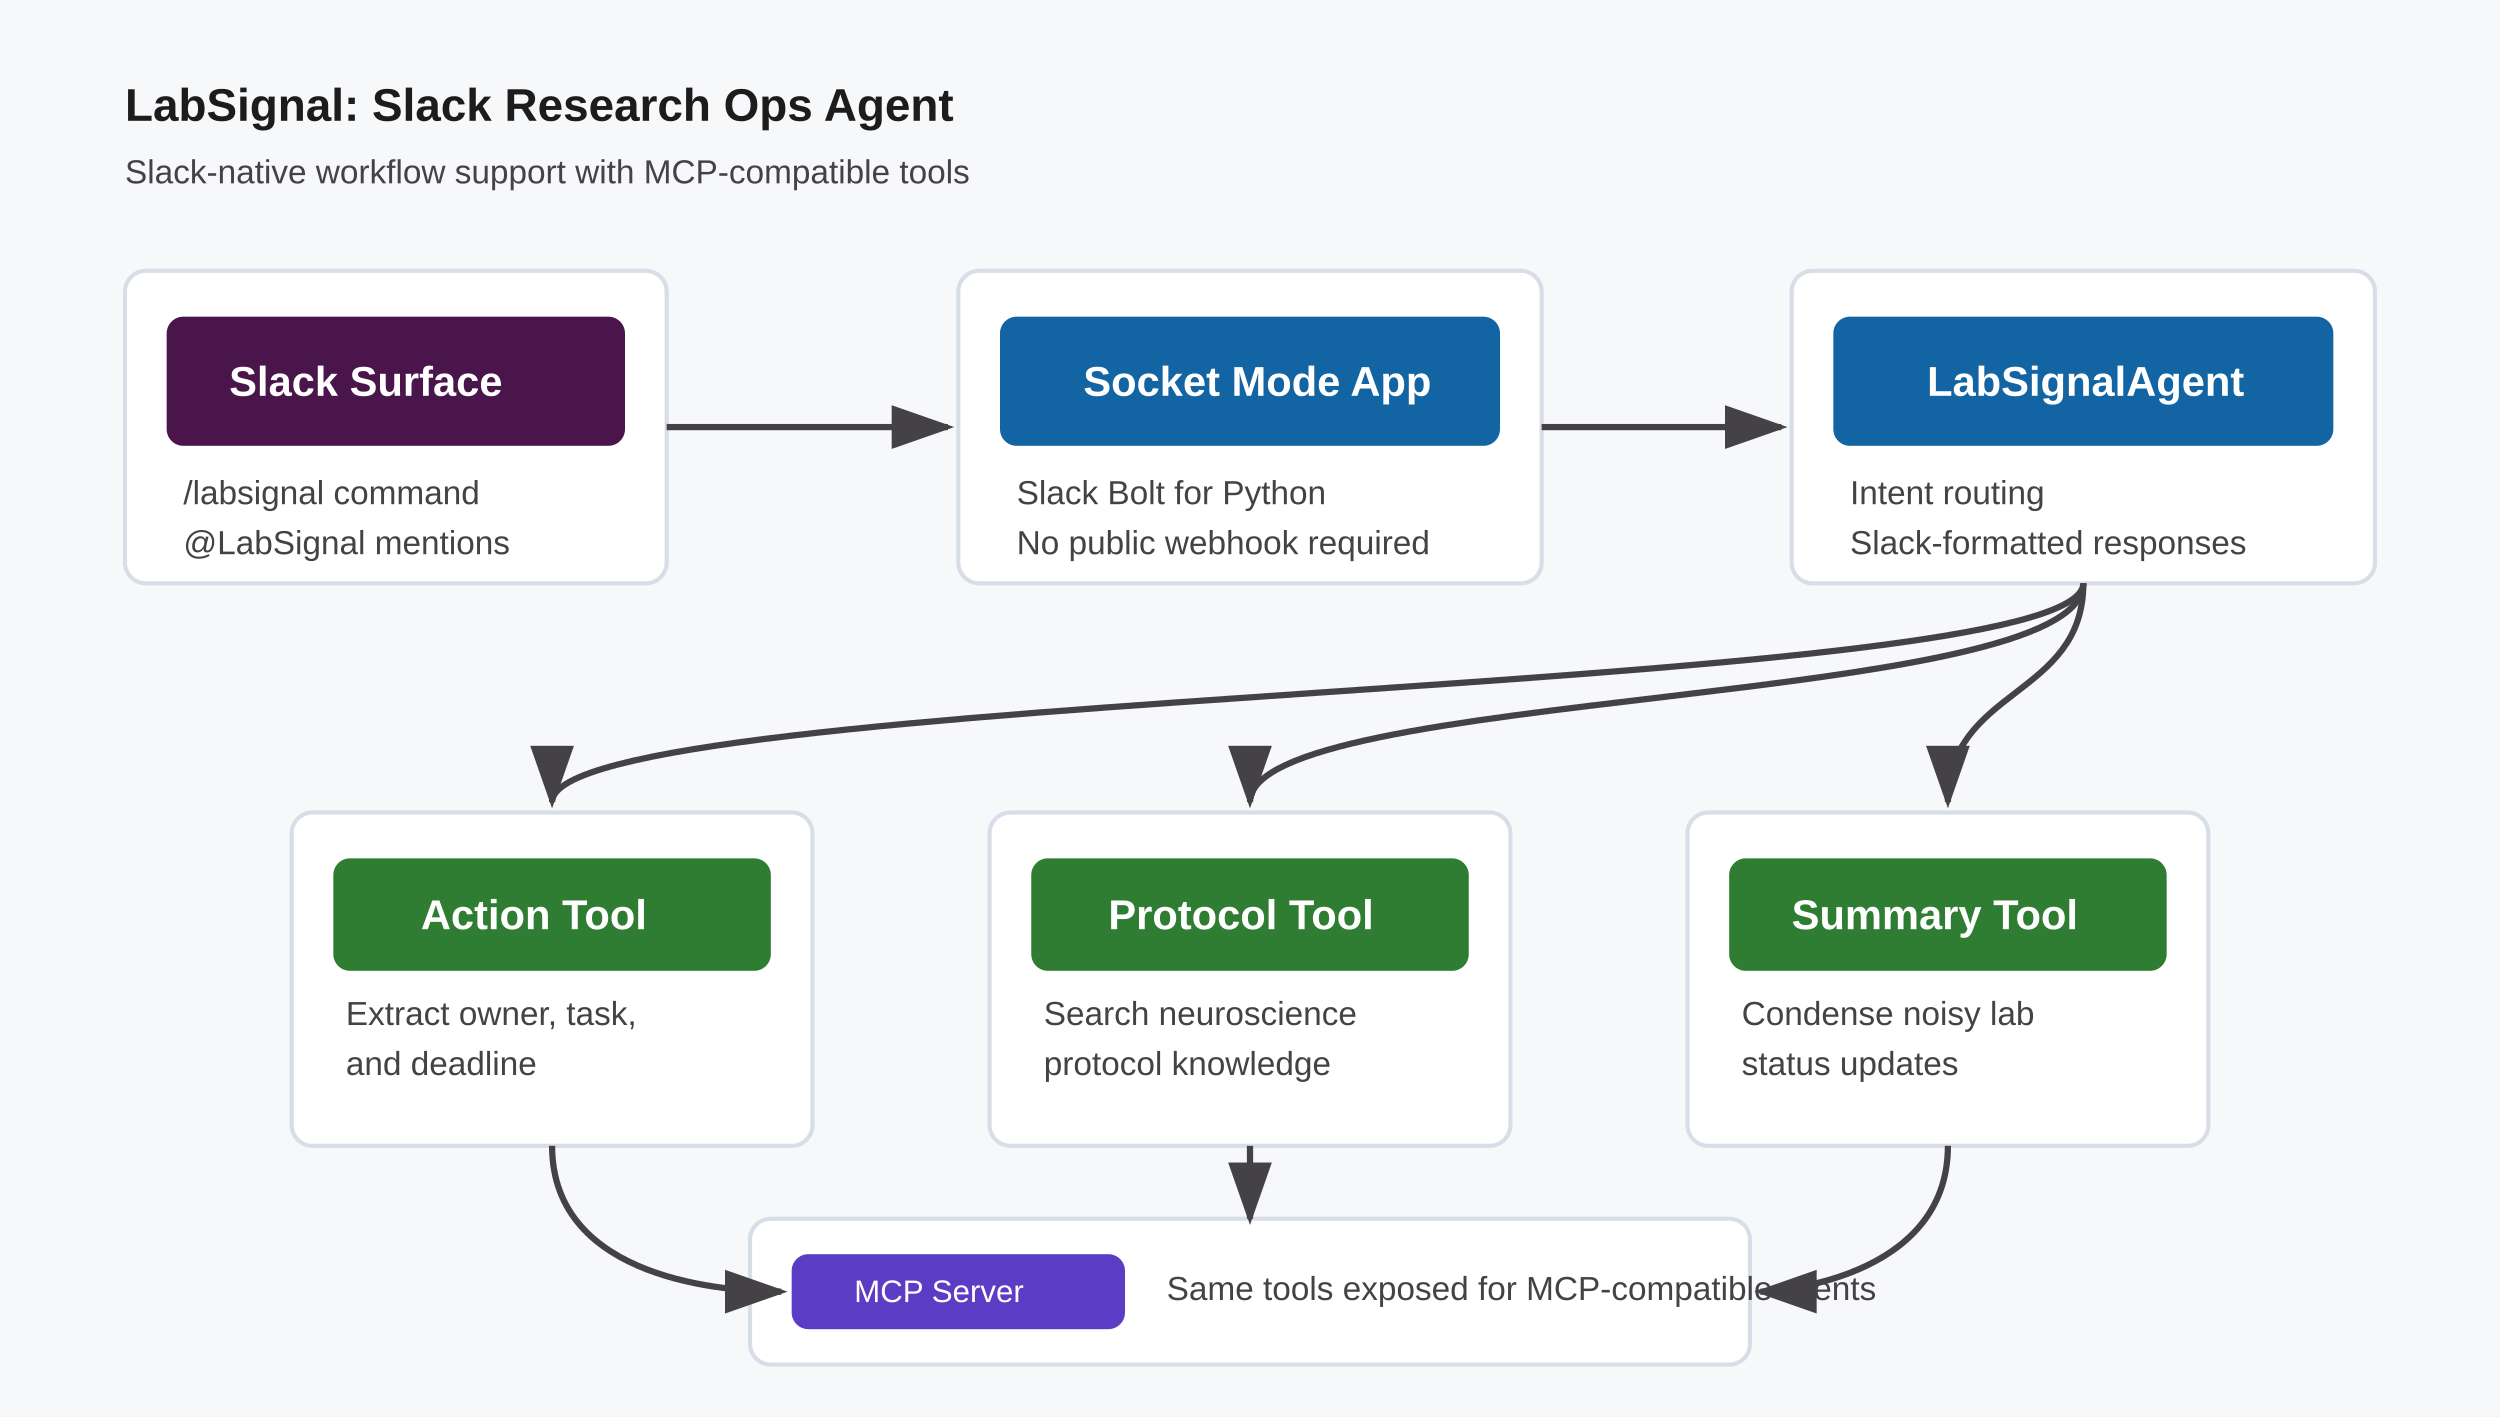
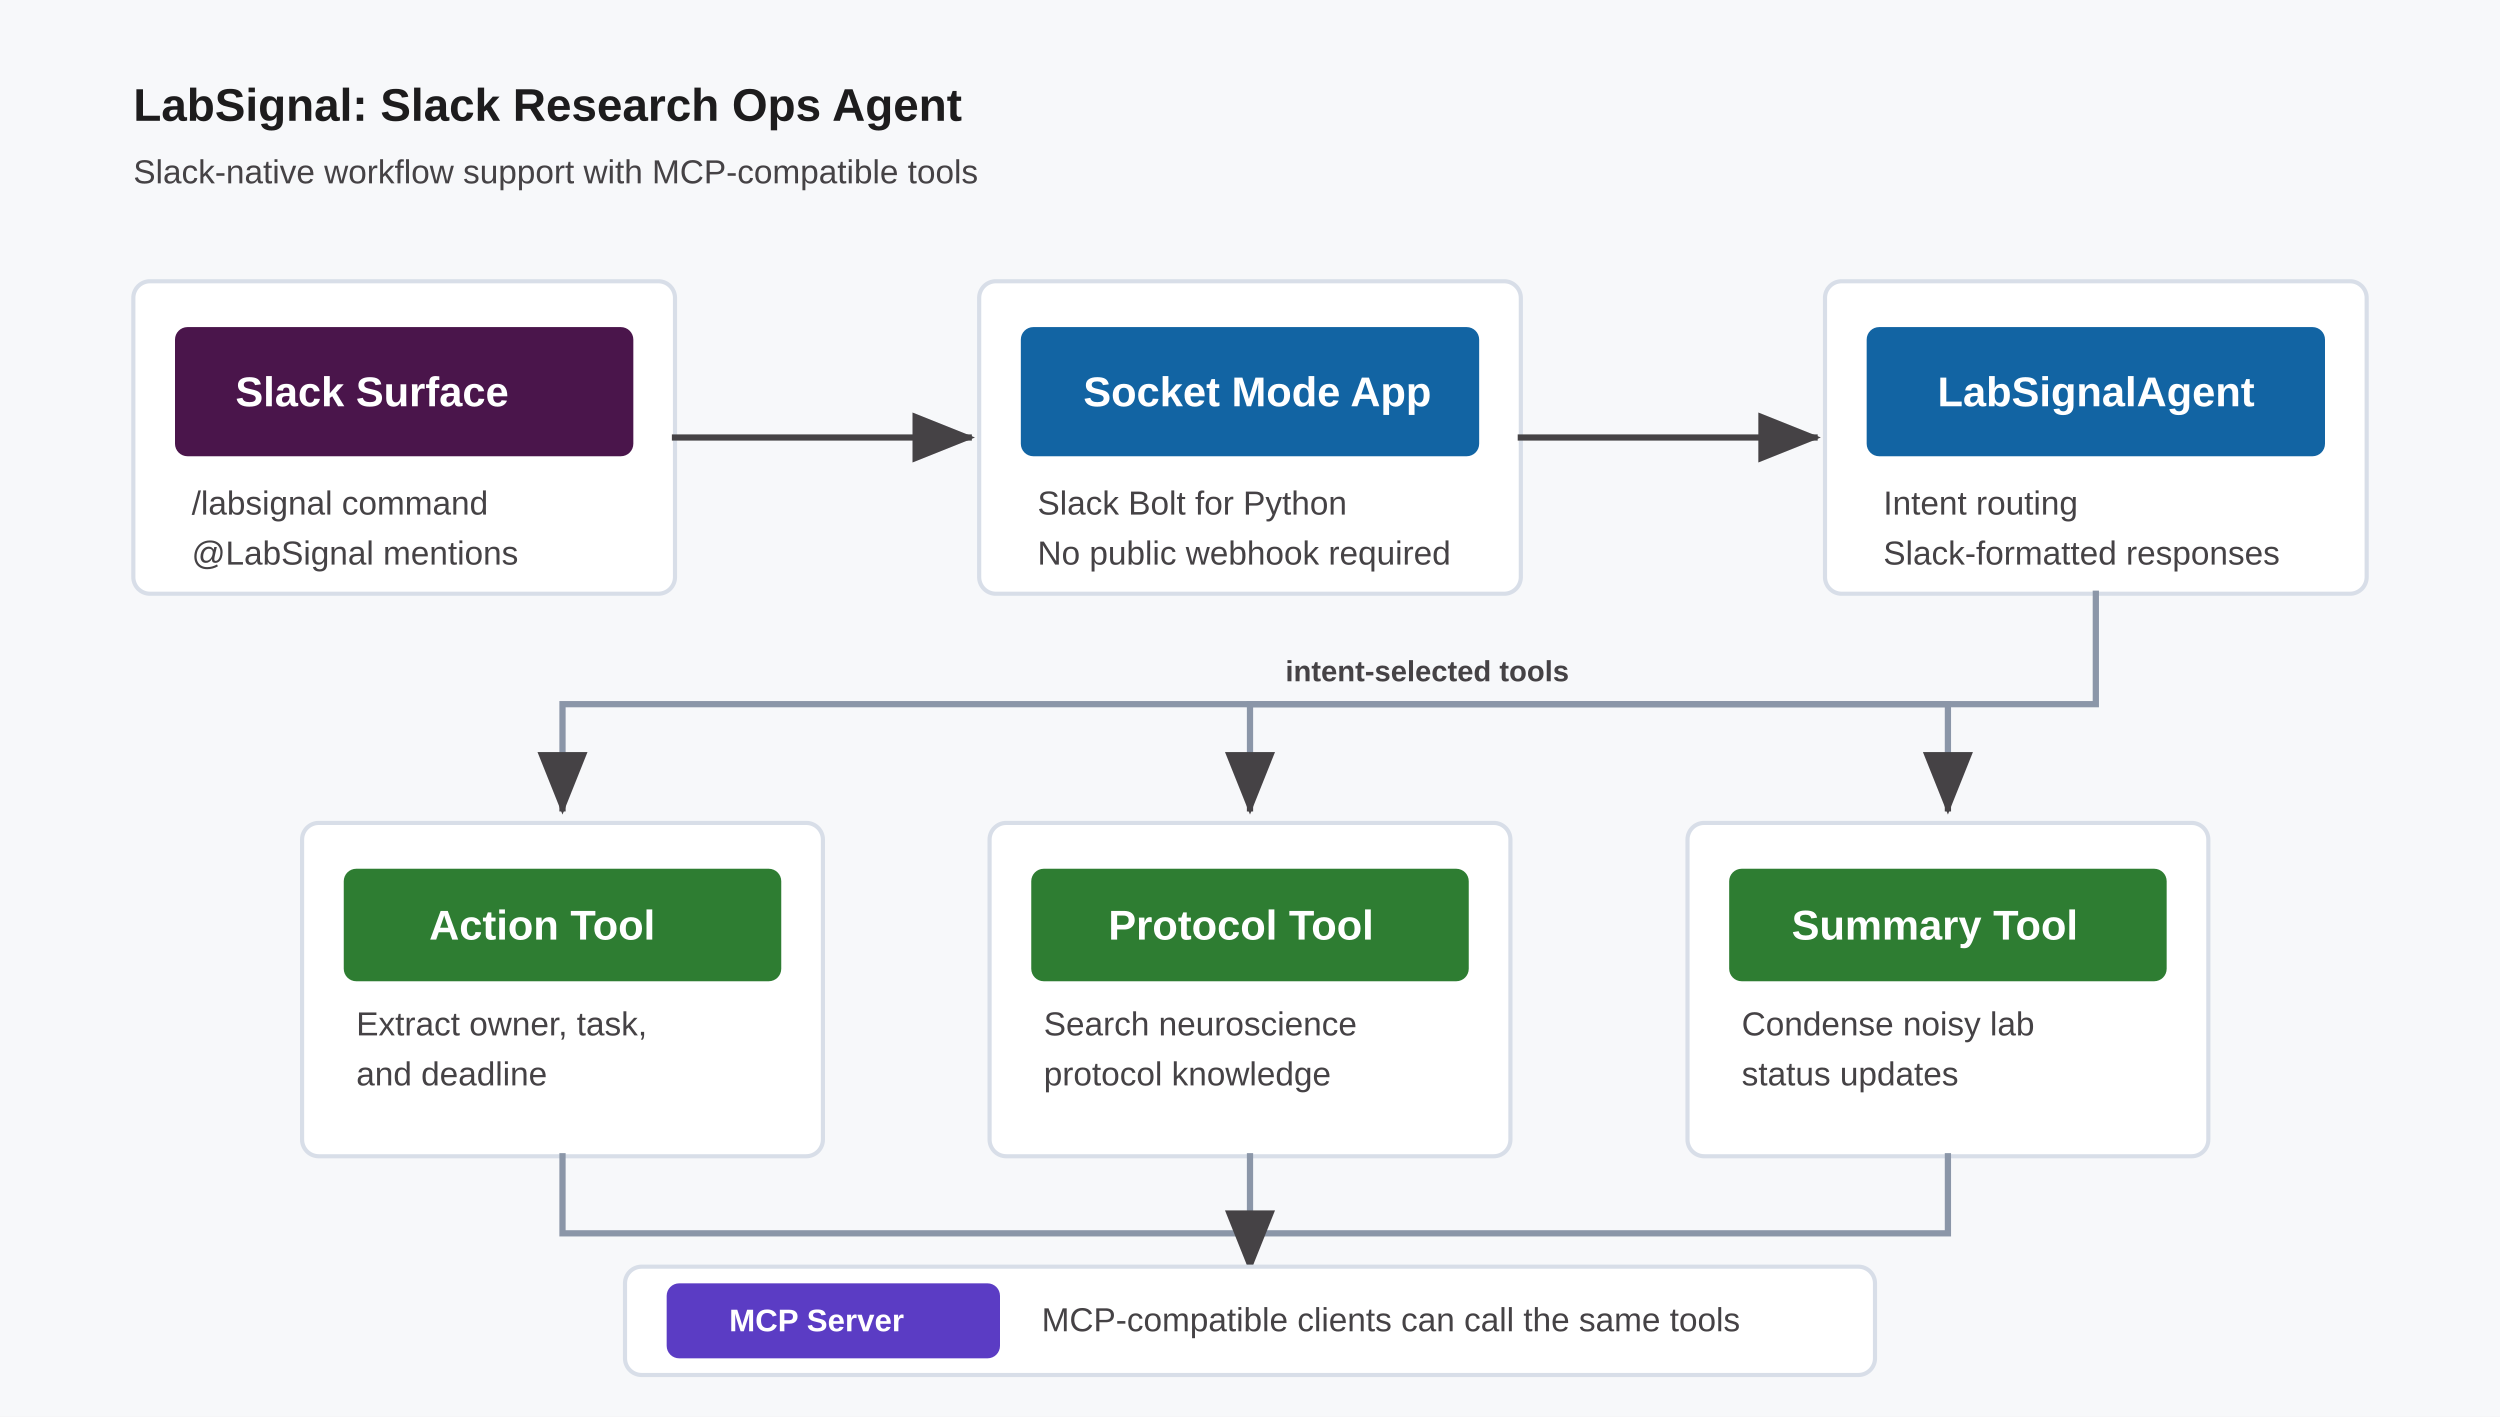
<svg xmlns="http://www.w3.org/2000/svg" width="1200" height="680" viewBox="0 0 1200 680" role="img" aria-labelledby="title desc">
  <defs>
    <style>
      .bg { fill: #f7f8fa; }
-       .panel { fill: #ffffff; stroke: #d8dee8; stroke-width: 2; rx: 10; }
+       .panel { fill: #ffffff; stroke: #d8dee8; stroke-width: 2; }
      .slack { fill: #4a154b; }
      .agent { fill: #1264a3; }
      .tool { fill: #2e7d32; }
      .mcp { fill: #5b3cc4; }
      .text { fill: #1d1c1d; font-family: Arial, sans-serif; font-size: 22px; font-weight: 700; }
      .small { fill: #454245; font-family: Arial, sans-serif; font-size: 16px; }
      .white { fill: #ffffff; font-family: Arial, sans-serif; font-size: 20px; font-weight: 700; }
-       .whiteSmall { fill: #ffffff; font-family: Arial, sans-serif; font-size: 15px; }
-       .arrow { stroke: #454245; stroke-width: 3; fill: none; marker-end: url(#arrowhead); }
+       .whiteSmall { fill: #ffffff; font-family: Arial, sans-serif; font-size: 15px; font-weight: 700; }
+       .arrow { stroke: #454245; stroke-width: 3; fill: none; marker-end: url(#arrowhead); stroke-linecap: square; stroke-linejoin: round; }
+       .bus { stroke: #8b96a8; stroke-width: 3; fill: none; stroke-linecap: square; }
+       .label { fill: #454245; font-family: Arial, sans-serif; font-size: 14px; font-weight: 700; }
    </style>
-     <marker id="arrowhead" markerWidth="10" markerHeight="7" refX="9" refY="3.5" orient="auto">
-       <polygon points="0 0, 10 3.5, 0 7" fill="#454245" />
+     <marker id="arrowhead" markerWidth="10" markerHeight="8" refX="9" refY="4" orient="auto" markerUnits="strokeWidth">
+       <path d="M0,0 L10,4 L0,8 Z" fill="#454245" />
    </marker>
  </defs>
  <rect class="bg" x="0" y="0" width="1200" height="680" />
-   <text class="text" x="60" y="58">LabSignal: Slack Research Ops Agent</text>
-   <text class="small" x="60" y="88">Slack-native workflow support with MCP-compatible tools</text>
-   <rect class="panel" x="60" y="130" width="260" height="150" />
-   <rect class="slack" x="80" y="152" width="220" height="62" rx="8" />
-   <text class="white" x="110" y="190">Slack Surface</text>
-   <text class="small" x="88" y="242">/labsignal command</text>
-   <text class="small" x="88" y="266">@LabSignal mentions</text>
-   <rect class="panel" x="460" y="130" width="280" height="150" />
-   <rect class="agent" x="480" y="152" width="240" height="62" rx="8" />
-   <text class="white" x="520" y="190">Socket Mode App</text>
-   <text class="small" x="488" y="242">Slack Bolt for Python</text>
-   <text class="small" x="488" y="266">No public webhook required</text>
-   <rect class="panel" x="860" y="130" width="280" height="150" />
-   <rect class="agent" x="880" y="152" width="240" height="62" rx="8" />
-   <text class="white" x="925" y="190">LabSignalAgent</text>
-   <text class="small" x="888" y="242">Intent routing</text>
-   <text class="small" x="888" y="266">Slack-formatted responses</text>
-   <path class="arrow" d="M 320 205 L 455 205" />
-   <path class="arrow" d="M 740 205 L 855 205" />
-   <rect class="panel" x="140" y="390" width="250" height="160" />
-   <rect class="tool" x="160" y="412" width="210" height="54" rx="8" />
-   <text class="white" x="202" y="446">Action Tool</text>
-   <text class="small" x="166" y="492">Extract owner, task,</text>
-   <text class="small" x="166" y="516">and deadline</text>
-   <rect class="panel" x="475" y="390" width="250" height="160" />
-   <rect class="tool" x="495" y="412" width="210" height="54" rx="8" />
-   <text class="white" x="532" y="446">Protocol Tool</text>
-   <text class="small" x="501" y="492">Search neuroscience</text>
-   <text class="small" x="501" y="516">protocol knowledge</text>
-   <rect class="panel" x="810" y="390" width="250" height="160" />
-   <rect class="tool" x="830" y="412" width="210" height="54" rx="8" />
-   <text class="white" x="860" y="446">Summary Tool</text>
-   <text class="small" x="836" y="492">Condense noisy lab</text>
-   <text class="small" x="836" y="516">status updates</text>
-   <path class="arrow" d="M 1000 280 C 1000 335, 265 330, 265 385" />
-   <path class="arrow" d="M 1000 280 C 1000 340, 600 330, 600 385" />
-   <path class="arrow" d="M 1000 280 C 1000 335, 935 330, 935 385" />
-   <rect class="panel" x="360" y="585" width="480" height="70" />
-   <rect class="mcp" x="380" y="602" width="160" height="36" rx="8" />
-   <text class="whiteSmall" x="410" y="625">MCP Server</text>
-   <text class="small" x="560" y="624">Same tools exposed for MCP-compatible clients</text>
-   <path class="arrow" d="M 265 550 C 265 615, 350 620, 375 620" />
-   <path class="arrow" d="M 600 550 L 600 585" />
-   <path class="arrow" d="M 935 550 C 935 615, 850 620, 845 620" />
+   <text class="text" x="64" y="58">LabSignal: Slack Research Ops Agent</text>
+   <text class="small" x="64" y="88">Slack-native workflow support with MCP-compatible tools</text>
+   <rect class="panel" x="64" y="135" width="260" height="150" rx="8" />
+   <rect class="slack" x="84" y="157" width="220" height="62" rx="6" />
+   <text class="white" x="113" y="195">Slack Surface</text>
+   <text class="small" x="92" y="247">/labsignal command</text>
+   <text class="small" x="92" y="271">@LabSignal mentions</text>
+   <rect class="panel" x="470" y="135" width="260" height="150" rx="8" />
+   <rect class="agent" x="490" y="157" width="220" height="62" rx="6" />
+   <text class="white" x="520" y="195">Socket Mode App</text>
+   <text class="small" x="498" y="247">Slack Bolt for Python</text>
+   <text class="small" x="498" y="271">No public webhook required</text>
+   <rect class="panel" x="876" y="135" width="260" height="150" rx="8" />
+   <rect class="agent" x="896" y="157" width="220" height="62" rx="6" />
+   <text class="white" x="930" y="195">LabSignalAgent</text>
+   <text class="small" x="904" y="247">Intent routing</text>
+   <text class="small" x="904" y="271">Slack-formatted responses</text>
+   <path class="arrow" d="M324 210 H465" />
+   <path class="arrow" d="M730 210 H871" />
+   <path class="bus" d="M1006 285 V338 H600 V365" />
+   <path class="bus" d="M600 338 H270 V365" />
+   <path class="bus" d="M600 338 H935 V365" />
+   <path class="arrow" d="M270 365 V388" />
+   <path class="arrow" d="M600 365 V388" />
+   <path class="arrow" d="M935 365 V388" />
+   <text class="label" x="617" y="327">intent-selected tools</text>
+   <rect class="panel" x="145" y="395" width="250" height="160" rx="8" />
+   <rect class="tool" x="165" y="417" width="210" height="54" rx="6" />
+   <text class="white" x="206" y="451">Action Tool</text>
+   <text class="small" x="171" y="497">Extract owner, task,</text>
+   <text class="small" x="171" y="521">and deadline</text>
+   <rect class="panel" x="475" y="395" width="250" height="160" rx="8" />
+   <rect class="tool" x="495" y="417" width="210" height="54" rx="6" />
+   <text class="white" x="532" y="451">Protocol Tool</text>
+   <text class="small" x="501" y="497">Search neuroscience</text>
+   <text class="small" x="501" y="521">protocol knowledge</text>
+   <rect class="panel" x="810" y="395" width="250" height="160" rx="8" />
+   <rect class="tool" x="830" y="417" width="210" height="54" rx="6" />
+   <text class="white" x="860" y="451">Summary Tool</text>
+   <text class="small" x="836" y="497">Condense noisy lab</text>
+   <text class="small" x="836" y="521">status updates</text>
+   <path class="bus" d="M270 555 V592 H600" />
+   <path class="bus" d="M600 555 V592" />
+   <path class="bus" d="M935 555 V592 H600" />
+   <path class="arrow" d="M600 592 V608" />
+   <rect class="panel" x="300" y="608" width="600" height="52" rx="8" />
+   <rect class="mcp" x="320" y="616" width="160" height="36" rx="6" />
+   <text class="whiteSmall" x="350" y="639">MCP Server</text>
+   <text class="small" x="500" y="639">MCP-compatible clients can call the same tools</text>
</svg>
